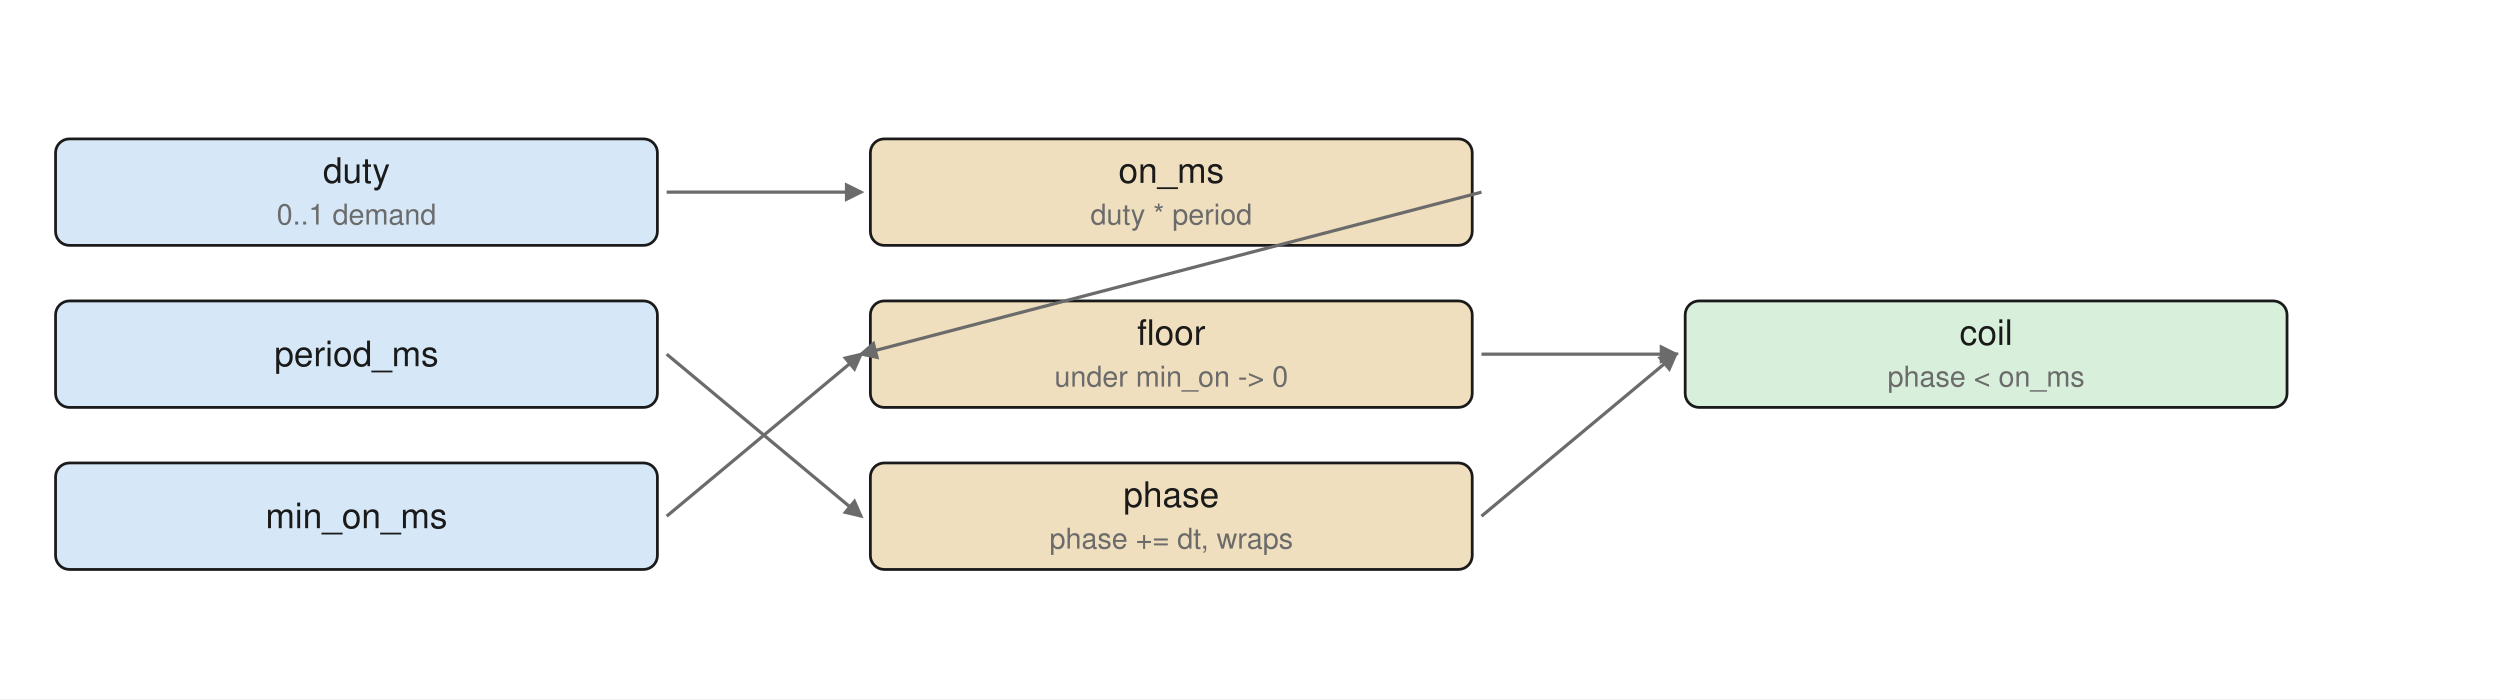
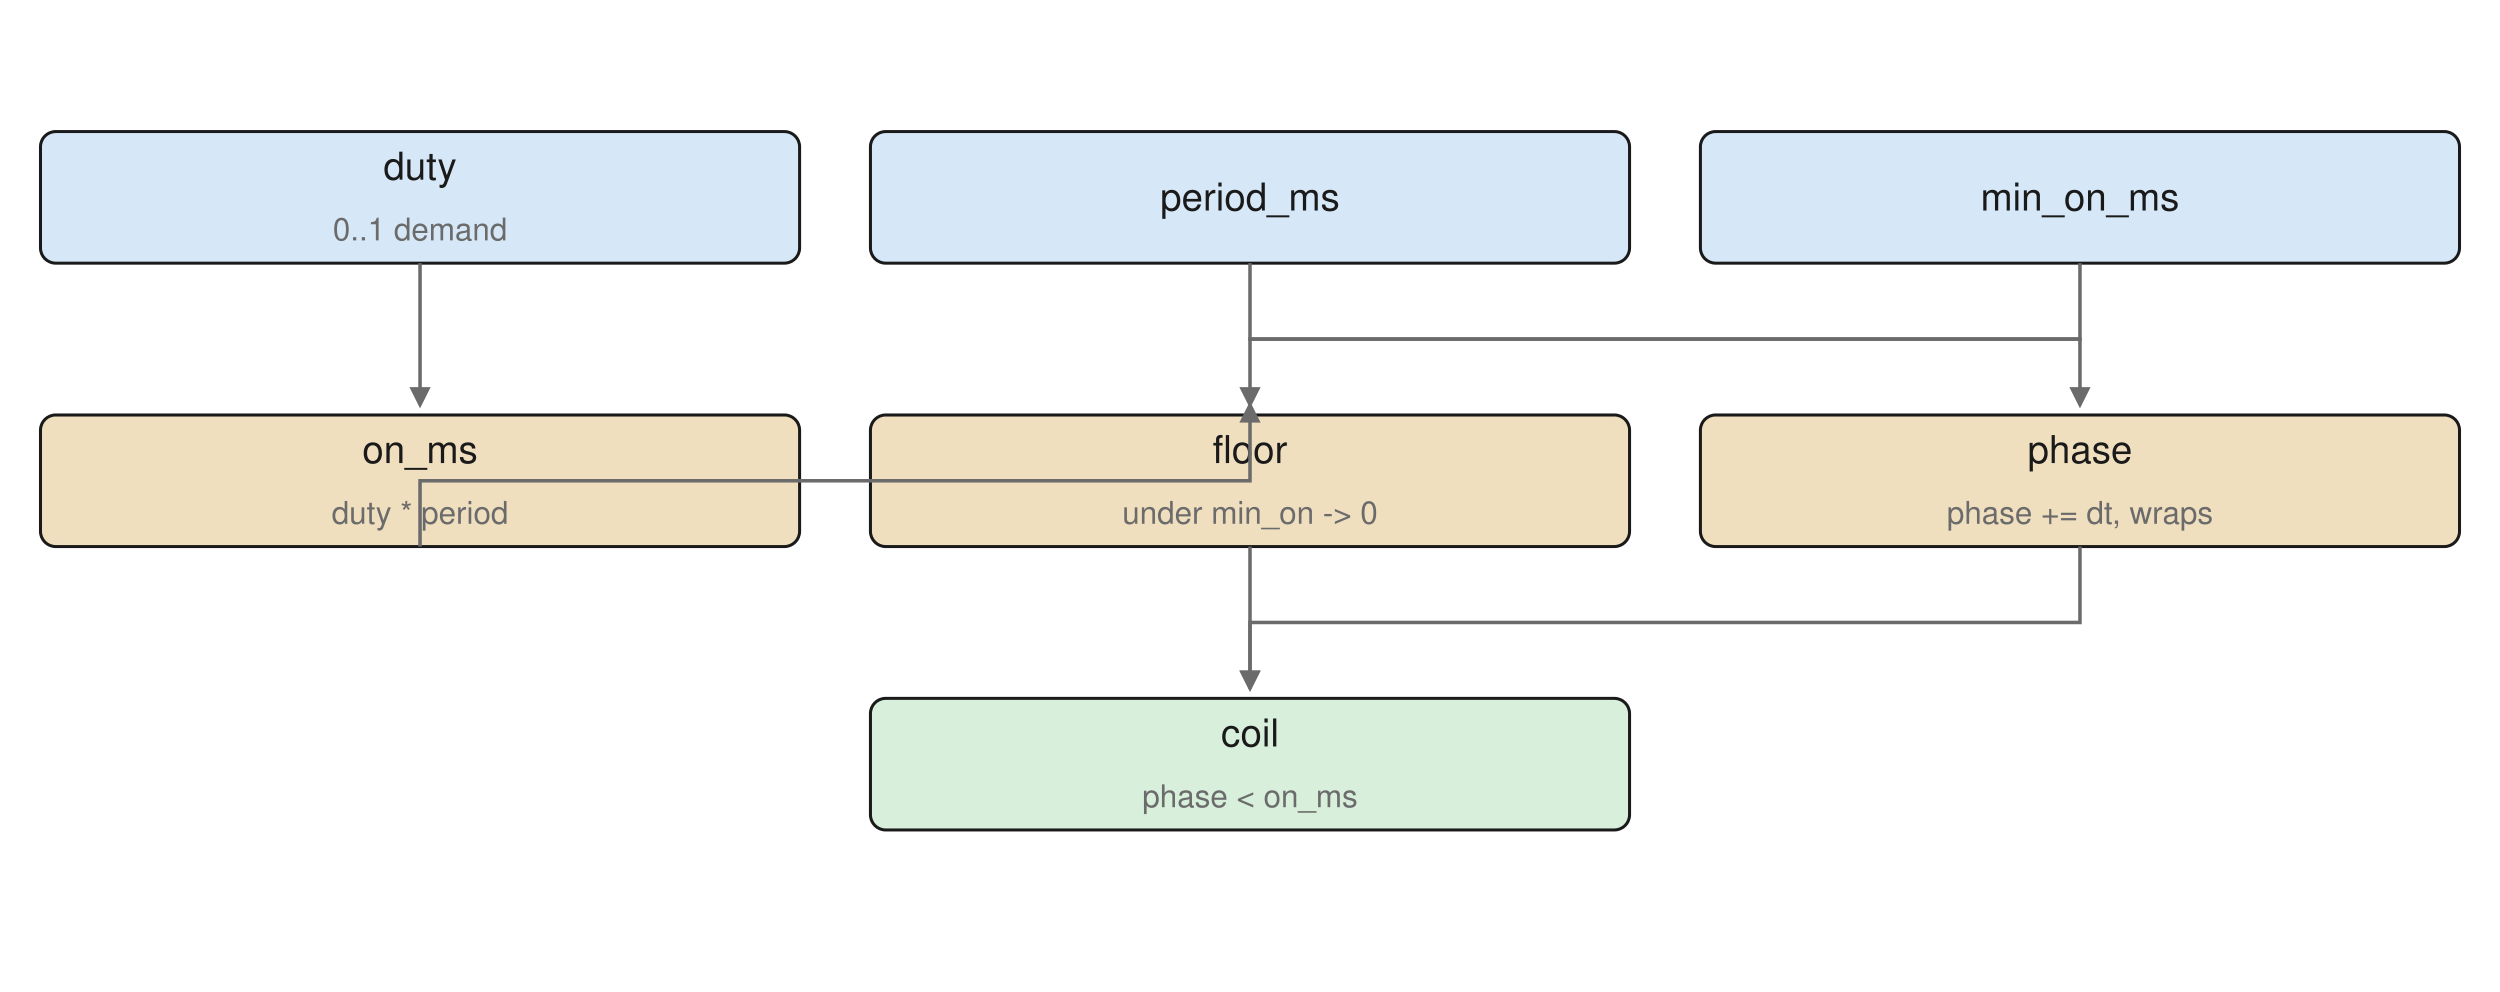
- <svg xmlns="http://www.w3.org/2000/svg" width="540" height="151" viewBox="0 0 540 151" style="max-width:100%;height:auto" content="&lt;mxfile host=&quot;app.diagrams.net&quot; type=&quot;device&quot;&gt;&lt;diagram id=&quot;block_ValveController&quot; name=&quot;block_ValveController&quot;&gt;&lt;mxGraphModel dx=&quot;540&quot; dy=&quot;151&quot; grid=&quot;0&quot; gridSize=&quot;10&quot; guides=&quot;1&quot; tooltips=&quot;1&quot; connect=&quot;1&quot; arrows=&quot;1&quot; fold=&quot;1&quot; page=&quot;1&quot; pageScale=&quot;1&quot; pageWidth=&quot;540&quot; pageHeight=&quot;151&quot; math=&quot;0&quot; shadow=&quot;0&quot;&gt;&lt;root&gt;&lt;mxCell id=&quot;0&quot;/&gt;&lt;mxCell id=&quot;1&quot; parent=&quot;0&quot;/&gt;&lt;mxCell id=&quot;n2&quot; value=&quot;duty&quot; style=&quot;rounded=1;fillColor=#d6e8f7;strokeColor=#1a1a1a;whiteSpace=wrap;html=1;fontSize=8&quot; vertex=&quot;1&quot; parent=&quot;1&quot;&gt;&lt;mxGeometry x=&quot;12&quot; y=&quot;30.0&quot; width=&quot;130&quot; height=&quot;23&quot; as=&quot;geometry&quot;/&gt;&lt;/mxCell&gt;&lt;mxCell id=&quot;n3&quot; value=&quot;period_ms&quot; style=&quot;rounded=1;fillColor=#d6e8f7;strokeColor=#1a1a1a;whiteSpace=wrap;html=1;fontSize=8&quot; vertex=&quot;1&quot; parent=&quot;1&quot;&gt;&lt;mxGeometry x=&quot;12&quot; y=&quot;65.0&quot; width=&quot;130&quot; height=&quot;23&quot; as=&quot;geometry&quot;/&gt;&lt;/mxCell&gt;&lt;mxCell id=&quot;n4&quot; value=&quot;min_on_ms&quot; style=&quot;rounded=1;fillColor=#d6e8f7;strokeColor=#1a1a1a;whiteSpace=wrap;html=1;fontSize=8&quot; vertex=&quot;1&quot; parent=&quot;1&quot;&gt;&lt;mxGeometry x=&quot;12&quot; y=&quot;100.0&quot; width=&quot;130&quot; height=&quot;23&quot; as=&quot;geometry&quot;/&gt;&lt;/mxCell&gt;&lt;mxCell id=&quot;n5&quot; value=&quot;on_ms&quot; style=&quot;rounded=1;fillColor=#f0dfbe;strokeColor=#1a1a1a;whiteSpace=wrap;html=1;fontSize=8&quot; vertex=&quot;1&quot; parent=&quot;1&quot;&gt;&lt;mxGeometry x=&quot;188&quot; y=&quot;30.0&quot; width=&quot;130&quot; height=&quot;23&quot; as=&quot;geometry&quot;/&gt;&lt;/mxCell&gt;&lt;mxCell id=&quot;n6&quot; value=&quot;floor&quot; style=&quot;rounded=1;fillColor=#f0dfbe;strokeColor=#1a1a1a;whiteSpace=wrap;html=1;fontSize=8&quot; vertex=&quot;1&quot; parent=&quot;1&quot;&gt;&lt;mxGeometry x=&quot;188&quot; y=&quot;65.0&quot; width=&quot;130&quot; height=&quot;23&quot; as=&quot;geometry&quot;/&gt;&lt;/mxCell&gt;&lt;mxCell id=&quot;n7&quot; value=&quot;phase&quot; style=&quot;rounded=1;fillColor=#f0dfbe;strokeColor=#1a1a1a;whiteSpace=wrap;html=1;fontSize=8&quot; vertex=&quot;1&quot; parent=&quot;1&quot;&gt;&lt;mxGeometry x=&quot;188&quot; y=&quot;100.0&quot; width=&quot;130&quot; height=&quot;23&quot; as=&quot;geometry&quot;/&gt;&lt;/mxCell&gt;&lt;mxCell id=&quot;n8&quot; value=&quot;coil&quot; style=&quot;rounded=1;fillColor=#d7efdb;strokeColor=#1a1a1a;whiteSpace=wrap;html=1;fontSize=8&quot; vertex=&quot;1&quot; parent=&quot;1&quot;&gt;&lt;mxGeometry x=&quot;364&quot; y=&quot;65.0&quot; width=&quot;130&quot; height=&quot;23&quot; as=&quot;geometry&quot;/&gt;&lt;/mxCell&gt;&lt;mxCell id=&quot;e9&quot; value=&quot;&quot; style=&quot;edgeStyle=none;html=1;strokeColor=#6b6b6b;endArrow=block&quot; edge=&quot;1&quot; parent=&quot;1&quot;&gt;&lt;mxGeometry relative=&quot;1&quot; as=&quot;geometry&quot;&gt;&lt;mxPoint x=&quot;144&quot; y=&quot;41.5&quot; as=&quot;sourcePoint&quot;/&gt;&lt;mxPoint x=&quot;186&quot; y=&quot;41.5&quot; as=&quot;targetPoint&quot;/&gt;&lt;/mxGeometry&gt;&lt;/mxCell&gt;&lt;mxCell id=&quot;e10&quot; value=&quot;&quot; style=&quot;edgeStyle=none;html=1;strokeColor=#6b6b6b;endArrow=block&quot; edge=&quot;1&quot; parent=&quot;1&quot;&gt;&lt;mxGeometry relative=&quot;1&quot; as=&quot;geometry&quot;&gt;&lt;mxPoint x=&quot;144&quot; y=&quot;76.5&quot; as=&quot;sourcePoint&quot;/&gt;&lt;mxPoint x=&quot;186&quot; y=&quot;111.5&quot; as=&quot;targetPoint&quot;/&gt;&lt;/mxGeometry&gt;&lt;/mxCell&gt;&lt;mxCell id=&quot;e11&quot; value=&quot;&quot; style=&quot;edgeStyle=none;html=1;strokeColor=#6b6b6b;endArrow=block&quot; edge=&quot;1&quot; parent=&quot;1&quot;&gt;&lt;mxGeometry relative=&quot;1&quot; as=&quot;geometry&quot;&gt;&lt;mxPoint x=&quot;144&quot; y=&quot;111.5&quot; as=&quot;sourcePoint&quot;/&gt;&lt;mxPoint x=&quot;186&quot; y=&quot;76.5&quot; as=&quot;targetPoint&quot;/&gt;&lt;/mxGeometry&gt;&lt;/mxCell&gt;&lt;mxCell id=&quot;e12&quot; value=&quot;&quot; style=&quot;edgeStyle=none;html=1;strokeColor=#6b6b6b;endArrow=block&quot; edge=&quot;1&quot; parent=&quot;1&quot;&gt;&lt;mxGeometry relative=&quot;1&quot; as=&quot;geometry&quot;&gt;&lt;mxPoint x=&quot;320&quot; y=&quot;41.5&quot; as=&quot;sourcePoint&quot;/&gt;&lt;mxPoint x=&quot;186&quot; y=&quot;76.5&quot; as=&quot;targetPoint&quot;/&gt;&lt;/mxGeometry&gt;&lt;/mxCell&gt;&lt;mxCell id=&quot;e13&quot; value=&quot;&quot; style=&quot;edgeStyle=none;html=1;strokeColor=#6b6b6b;endArrow=block&quot; edge=&quot;1&quot; parent=&quot;1&quot;&gt;&lt;mxGeometry relative=&quot;1&quot; as=&quot;geometry&quot;&gt;&lt;mxPoint x=&quot;320&quot; y=&quot;76.5&quot; as=&quot;sourcePoint&quot;/&gt;&lt;mxPoint x=&quot;362&quot; y=&quot;76.5&quot; as=&quot;targetPoint&quot;/&gt;&lt;/mxGeometry&gt;&lt;/mxCell&gt;&lt;mxCell id=&quot;e14&quot; value=&quot;&quot; style=&quot;edgeStyle=none;html=1;strokeColor=#6b6b6b;endArrow=block&quot; edge=&quot;1&quot; parent=&quot;1&quot;&gt;&lt;mxGeometry relative=&quot;1&quot; as=&quot;geometry&quot;&gt;&lt;mxPoint x=&quot;320&quot; y=&quot;111.5&quot; as=&quot;sourcePoint&quot;/&gt;&lt;mxPoint x=&quot;362&quot; y=&quot;76.5&quot; as=&quot;targetPoint&quot;/&gt;&lt;/mxGeometry&gt;&lt;/mxCell&gt;&lt;/root&gt;&lt;/mxGraphModel&gt;&lt;/diagram&gt;&lt;/mxfile&gt;">
+ <svg xmlns="http://www.w3.org/2000/svg" width="494" height="196" viewBox="0 0 494 196" style="max-width:100%;height:auto" content="&lt;mxfile host=&quot;app.diagrams.net&quot; type=&quot;device&quot;&gt;&lt;diagram id=&quot;block_ValveController&quot; name=&quot;block_ValveController&quot;&gt;&lt;mxGraphModel dx=&quot;494&quot; dy=&quot;196&quot; grid=&quot;0&quot; gridSize=&quot;10&quot; guides=&quot;1&quot; tooltips=&quot;1&quot; connect=&quot;1&quot; arrows=&quot;1&quot; fold=&quot;1&quot; page=&quot;1&quot; pageScale=&quot;1&quot; pageWidth=&quot;494&quot; pageHeight=&quot;196&quot; math=&quot;0&quot; shadow=&quot;0&quot;&gt;&lt;root&gt;&lt;mxCell id=&quot;0&quot;/&gt;&lt;mxCell id=&quot;1&quot; parent=&quot;0&quot;/&gt;&lt;mxCell id=&quot;n2&quot; value=&quot;duty&quot; style=&quot;rounded=1;fillColor=#d6e8f7;strokeColor=#1a1a1a;whiteSpace=wrap;html=1;fontSize=8&quot; vertex=&quot;1&quot; parent=&quot;1&quot;&gt;&lt;mxGeometry x=&quot;8.0&quot; y=&quot;26&quot; width=&quot;150&quot; height=&quot;26&quot; as=&quot;geometry&quot;/&gt;&lt;/mxCell&gt;&lt;mxCell id=&quot;n3&quot; value=&quot;period_ms&quot; style=&quot;rounded=1;fillColor=#d6e8f7;strokeColor=#1a1a1a;whiteSpace=wrap;html=1;fontSize=8&quot; vertex=&quot;1&quot; parent=&quot;1&quot;&gt;&lt;mxGeometry x=&quot;172.0&quot; y=&quot;26&quot; width=&quot;150&quot; height=&quot;26&quot; as=&quot;geometry&quot;/&gt;&lt;/mxCell&gt;&lt;mxCell id=&quot;n4&quot; value=&quot;min_on_ms&quot; style=&quot;rounded=1;fillColor=#d6e8f7;strokeColor=#1a1a1a;whiteSpace=wrap;html=1;fontSize=8&quot; vertex=&quot;1&quot; parent=&quot;1&quot;&gt;&lt;mxGeometry x=&quot;336.0&quot; y=&quot;26&quot; width=&quot;150&quot; height=&quot;26&quot; as=&quot;geometry&quot;/&gt;&lt;/mxCell&gt;&lt;mxCell id=&quot;n5&quot; value=&quot;on_ms&quot; style=&quot;rounded=1;fillColor=#f0dfbe;strokeColor=#1a1a1a;whiteSpace=wrap;html=1;fontSize=8&quot; vertex=&quot;1&quot; parent=&quot;1&quot;&gt;&lt;mxGeometry x=&quot;8.0&quot; y=&quot;82&quot; width=&quot;150&quot; height=&quot;26&quot; as=&quot;geometry&quot;/&gt;&lt;/mxCell&gt;&lt;mxCell id=&quot;n6&quot; value=&quot;floor&quot; style=&quot;rounded=1;fillColor=#f0dfbe;strokeColor=#1a1a1a;whiteSpace=wrap;html=1;fontSize=8&quot; vertex=&quot;1&quot; parent=&quot;1&quot;&gt;&lt;mxGeometry x=&quot;172.0&quot; y=&quot;82&quot; width=&quot;150&quot; height=&quot;26&quot; as=&quot;geometry&quot;/&gt;&lt;/mxCell&gt;&lt;mxCell id=&quot;n7&quot; value=&quot;phase&quot; style=&quot;rounded=1;fillColor=#f0dfbe;strokeColor=#1a1a1a;whiteSpace=wrap;html=1;fontSize=8&quot; vertex=&quot;1&quot; parent=&quot;1&quot;&gt;&lt;mxGeometry x=&quot;336.0&quot; y=&quot;82&quot; width=&quot;150&quot; height=&quot;26&quot; as=&quot;geometry&quot;/&gt;&lt;/mxCell&gt;&lt;mxCell id=&quot;n8&quot; value=&quot;coil&quot; style=&quot;rounded=1;fillColor=#d7efdb;strokeColor=#1a1a1a;whiteSpace=wrap;html=1;fontSize=8&quot; vertex=&quot;1&quot; parent=&quot;1&quot;&gt;&lt;mxGeometry x=&quot;172.0&quot; y=&quot;138&quot; width=&quot;150&quot; height=&quot;26&quot; as=&quot;geometry&quot;/&gt;&lt;/mxCell&gt;&lt;mxCell id=&quot;e9&quot; value=&quot;&quot; style=&quot;edgeStyle=none;html=1;strokeColor=#6b6b6b;endArrow=block&quot; edge=&quot;1&quot; parent=&quot;1&quot;&gt;&lt;mxGeometry relative=&quot;1&quot; as=&quot;geometry&quot;&gt;&lt;mxPoint x=&quot;83.0&quot; y=&quot;52&quot; as=&quot;sourcePoint&quot;/&gt;&lt;mxPoint x=&quot;83.0&quot; y=&quot;80&quot; as=&quot;targetPoint&quot;/&gt;&lt;/mxGeometry&gt;&lt;/mxCell&gt;&lt;mxCell id=&quot;e10&quot; value=&quot;&quot; style=&quot;edgeStyle=none;html=1;strokeColor=#6b6b6b;endArrow=block&quot; edge=&quot;1&quot; parent=&quot;1&quot;&gt;&lt;mxGeometry relative=&quot;1&quot; as=&quot;geometry&quot;&gt;&lt;mxPoint x=&quot;247.0&quot; y=&quot;52&quot; as=&quot;sourcePoint&quot;/&gt;&lt;mxPoint x=&quot;411.0&quot; y=&quot;80&quot; as=&quot;targetPoint&quot;/&gt;&lt;Array as=&quot;points&quot;&gt;&lt;mxPoint x=&quot;247.0&quot; y=&quot;67.0&quot;/&gt;&lt;mxPoint x=&quot;411.0&quot; y=&quot;67.0&quot;/&gt;&lt;/Array&gt;&lt;/mxGeometry&gt;&lt;/mxCell&gt;&lt;mxCell id=&quot;e11&quot; value=&quot;&quot; style=&quot;edgeStyle=none;html=1;strokeColor=#6b6b6b;endArrow=block&quot; edge=&quot;1&quot; parent=&quot;1&quot;&gt;&lt;mxGeometry relative=&quot;1&quot; as=&quot;geometry&quot;&gt;&lt;mxPoint x=&quot;411.0&quot; y=&quot;52&quot; as=&quot;sourcePoint&quot;/&gt;&lt;mxPoint x=&quot;247.0&quot; y=&quot;80&quot; as=&quot;targetPoint&quot;/&gt;&lt;Array as=&quot;points&quot;&gt;&lt;mxPoint x=&quot;411.0&quot; y=&quot;67.0&quot;/&gt;&lt;mxPoint x=&quot;247.0&quot; y=&quot;67.0&quot;/&gt;&lt;/Array&gt;&lt;/mxGeometry&gt;&lt;/mxCell&gt;&lt;mxCell id=&quot;e12&quot; value=&quot;&quot; style=&quot;edgeStyle=none;html=1;strokeColor=#6b6b6b;endArrow=block&quot; edge=&quot;1&quot; parent=&quot;1&quot;&gt;&lt;mxGeometry relative=&quot;1&quot; as=&quot;geometry&quot;&gt;&lt;mxPoint x=&quot;83.0&quot; y=&quot;108&quot; as=&quot;sourcePoint&quot;/&gt;&lt;mxPoint x=&quot;247.0&quot; y=&quot;80&quot; as=&quot;targetPoint&quot;/&gt;&lt;Array as=&quot;points&quot;&gt;&lt;mxPoint x=&quot;83.0&quot; y=&quot;95.0&quot;/&gt;&lt;mxPoint x=&quot;247.0&quot; y=&quot;95.0&quot;/&gt;&lt;/Array&gt;&lt;/mxGeometry&gt;&lt;/mxCell&gt;&lt;mxCell id=&quot;e13&quot; value=&quot;&quot; style=&quot;edgeStyle=none;html=1;strokeColor=#6b6b6b;endArrow=block&quot; edge=&quot;1&quot; parent=&quot;1&quot;&gt;&lt;mxGeometry relative=&quot;1&quot; as=&quot;geometry&quot;&gt;&lt;mxPoint x=&quot;247.0&quot; y=&quot;108&quot; as=&quot;sourcePoint&quot;/&gt;&lt;mxPoint x=&quot;247.0&quot; y=&quot;136&quot; as=&quot;targetPoint&quot;/&gt;&lt;/mxGeometry&gt;&lt;/mxCell&gt;&lt;mxCell id=&quot;e14&quot; value=&quot;&quot; style=&quot;edgeStyle=none;html=1;strokeColor=#6b6b6b;endArrow=block&quot; edge=&quot;1&quot; parent=&quot;1&quot;&gt;&lt;mxGeometry relative=&quot;1&quot; as=&quot;geometry&quot;&gt;&lt;mxPoint x=&quot;411.0&quot; y=&quot;108&quot; as=&quot;sourcePoint&quot;/&gt;&lt;mxPoint x=&quot;247.0&quot; y=&quot;136&quot; as=&quot;targetPoint&quot;/&gt;&lt;Array as=&quot;points&quot;&gt;&lt;mxPoint x=&quot;411.0&quot; y=&quot;123.0&quot;/&gt;&lt;mxPoint x=&quot;247.0&quot; y=&quot;123.0&quot;/&gt;&lt;/Array&gt;&lt;/mxGeometry&gt;&lt;/mxCell&gt;&lt;/root&gt;&lt;/mxGraphModel&gt;&lt;/diagram&gt;&lt;/mxfile&gt;">
  <defs>
    <marker id="a" markerWidth="6" markerHeight="6" refX="5" refY="3" orient="auto">
      <path d="M0,0 L6,3 L0,6 z" fill="#6b6b6b" />
    </marker>
  </defs>
-   <rect width="540" height="151" fill="#ffffff" />
-   <rect x="12" y="30.0" width="130" height="23" rx="3" fill="#d6e8f7" stroke="#1a1a1a" stroke-width="0.6" />
-   <text x="77.0" y="39.5" font-family="Helvetica,Arial,sans-serif" font-size="7.6" fill="#1a1a1a" text-anchor="middle">duty</text>
-   <text x="77.0" y="48.5" font-family="Helvetica,Arial,sans-serif" font-size="6.2" fill="#6b6b6b" text-anchor="middle">0..1 demand</text>
-   <rect x="12" y="65.0" width="130" height="23" rx="3" fill="#d6e8f7" stroke="#1a1a1a" stroke-width="0.6" />
-   <text x="77.0" y="79.1" font-family="Helvetica,Arial,sans-serif" font-size="7.6" fill="#1a1a1a" text-anchor="middle">period_ms</text>
-   <rect x="12" y="100.0" width="130" height="23" rx="3" fill="#d6e8f7" stroke="#1a1a1a" stroke-width="0.6" />
-   <text x="77.0" y="114.1" font-family="Helvetica,Arial,sans-serif" font-size="7.6" fill="#1a1a1a" text-anchor="middle">min_on_ms</text>
-   <rect x="188" y="30.0" width="130" height="23" rx="3" fill="#f0dfbe" stroke="#1a1a1a" stroke-width="0.6" />
-   <text x="253.0" y="39.5" font-family="Helvetica,Arial,sans-serif" font-size="7.6" fill="#1a1a1a" text-anchor="middle">on_ms</text>
-   <text x="253.0" y="48.5" font-family="Helvetica,Arial,sans-serif" font-size="6.2" fill="#6b6b6b" text-anchor="middle">duty * period</text>
-   <rect x="188" y="65.0" width="130" height="23" rx="3" fill="#f0dfbe" stroke="#1a1a1a" stroke-width="0.6" />
-   <text x="253.0" y="74.5" font-family="Helvetica,Arial,sans-serif" font-size="7.6" fill="#1a1a1a" text-anchor="middle">floor</text>
-   <text x="253.0" y="83.5" font-family="Helvetica,Arial,sans-serif" font-size="6.2" fill="#6b6b6b" text-anchor="middle">under min_on -&gt; 0</text>
-   <rect x="188" y="100.0" width="130" height="23" rx="3" fill="#f0dfbe" stroke="#1a1a1a" stroke-width="0.6" />
-   <text x="253.0" y="109.5" font-family="Helvetica,Arial,sans-serif" font-size="7.6" fill="#1a1a1a" text-anchor="middle">phase</text>
-   <text x="253.0" y="118.5" font-family="Helvetica,Arial,sans-serif" font-size="6.2" fill="#6b6b6b" text-anchor="middle">phase += dt, wraps</text>
-   <rect x="364" y="65.0" width="130" height="23" rx="3" fill="#d7efdb" stroke="#1a1a1a" stroke-width="0.6" />
-   <text x="429.0" y="74.5" font-family="Helvetica,Arial,sans-serif" font-size="7.6" fill="#1a1a1a" text-anchor="middle">coil</text>
-   <text x="429.0" y="83.5" font-family="Helvetica,Arial,sans-serif" font-size="6.2" fill="#6b6b6b" text-anchor="middle">phase &lt; on_ms</text>
-   <polyline points="144,41.5 186,41.5" fill="none" stroke="#6b6b6b" stroke-width="0.7" marker-end="url(#a)" />
-   <polyline points="144,76.5 186,111.5" fill="none" stroke="#6b6b6b" stroke-width="0.7" marker-end="url(#a)" />
-   <polyline points="144,111.5 186,76.5" fill="none" stroke="#6b6b6b" stroke-width="0.7" marker-end="url(#a)" />
-   <polyline points="320,41.5 186,76.5" fill="none" stroke="#6b6b6b" stroke-width="0.7" marker-end="url(#a)" />
-   <polyline points="320,76.5 362,76.5" fill="none" stroke="#6b6b6b" stroke-width="0.7" marker-end="url(#a)" />
-   <polyline points="320,111.5 362,76.5" fill="none" stroke="#6b6b6b" stroke-width="0.7" marker-end="url(#a)" />
+   <rect width="494" height="196" fill="#ffffff" />
+   <rect x="8.0" y="26" width="150" height="26" rx="3" fill="#d6e8f7" stroke="#1a1a1a" stroke-width="0.6" />
+   <text x="83.0" y="35.5" font-family="Helvetica,Arial,sans-serif" font-size="7.6" fill="#1a1a1a" text-anchor="middle">duty</text>
+   <text x="83.0" y="47.5" font-family="Helvetica,Arial,sans-serif" font-size="6.2" fill="#6b6b6b" text-anchor="middle">0..1 demand</text>
+   <rect x="172.0" y="26" width="150" height="26" rx="3" fill="#d6e8f7" stroke="#1a1a1a" stroke-width="0.6" />
+   <text x="247.0" y="41.6" font-family="Helvetica,Arial,sans-serif" font-size="7.6" fill="#1a1a1a" text-anchor="middle">period_ms</text>
+   <rect x="336.0" y="26" width="150" height="26" rx="3" fill="#d6e8f7" stroke="#1a1a1a" stroke-width="0.6" />
+   <text x="411.0" y="41.6" font-family="Helvetica,Arial,sans-serif" font-size="7.6" fill="#1a1a1a" text-anchor="middle">min_on_ms</text>
+   <rect x="8.0" y="82" width="150" height="26" rx="3" fill="#f0dfbe" stroke="#1a1a1a" stroke-width="0.6" />
+   <text x="83.0" y="91.5" font-family="Helvetica,Arial,sans-serif" font-size="7.6" fill="#1a1a1a" text-anchor="middle">on_ms</text>
+   <text x="83.0" y="103.5" font-family="Helvetica,Arial,sans-serif" font-size="6.2" fill="#6b6b6b" text-anchor="middle">duty * period</text>
+   <rect x="172.0" y="82" width="150" height="26" rx="3" fill="#f0dfbe" stroke="#1a1a1a" stroke-width="0.6" />
+   <text x="247.0" y="91.5" font-family="Helvetica,Arial,sans-serif" font-size="7.6" fill="#1a1a1a" text-anchor="middle">floor</text>
+   <text x="247.0" y="103.5" font-family="Helvetica,Arial,sans-serif" font-size="6.2" fill="#6b6b6b" text-anchor="middle">under min_on -&gt; 0</text>
+   <rect x="336.0" y="82" width="150" height="26" rx="3" fill="#f0dfbe" stroke="#1a1a1a" stroke-width="0.6" />
+   <text x="411.0" y="91.5" font-family="Helvetica,Arial,sans-serif" font-size="7.6" fill="#1a1a1a" text-anchor="middle">phase</text>
+   <text x="411.0" y="103.5" font-family="Helvetica,Arial,sans-serif" font-size="6.2" fill="#6b6b6b" text-anchor="middle">phase += dt, wraps</text>
+   <rect x="172.0" y="138" width="150" height="26" rx="3" fill="#d7efdb" stroke="#1a1a1a" stroke-width="0.6" />
+   <text x="247.0" y="147.5" font-family="Helvetica,Arial,sans-serif" font-size="7.6" fill="#1a1a1a" text-anchor="middle">coil</text>
+   <text x="247.0" y="159.5" font-family="Helvetica,Arial,sans-serif" font-size="6.2" fill="#6b6b6b" text-anchor="middle">phase &lt; on_ms</text>
+   <polyline points="83.0,52 83.0,80" fill="none" stroke="#6b6b6b" stroke-width="0.7" marker-end="url(#a)" />
+   <polyline points="247.0,52 247.0,67.0 411.0,67.0 411.0,80" fill="none" stroke="#6b6b6b" stroke-width="0.7" marker-end="url(#a)" />
+   <polyline points="411.0,52 411.0,67.0 247.0,67.0 247.0,80" fill="none" stroke="#6b6b6b" stroke-width="0.7" marker-end="url(#a)" />
+   <polyline points="83.0,108 83.0,95.0 247.0,95.0 247.0,80" fill="none" stroke="#6b6b6b" stroke-width="0.7" marker-end="url(#a)" />
+   <polyline points="247.0,108 247.0,136" fill="none" stroke="#6b6b6b" stroke-width="0.7" marker-end="url(#a)" />
+   <polyline points="411.0,108 411.0,123.0 247.0,123.0 247.0,136" fill="none" stroke="#6b6b6b" stroke-width="0.7" marker-end="url(#a)" />
</svg>
